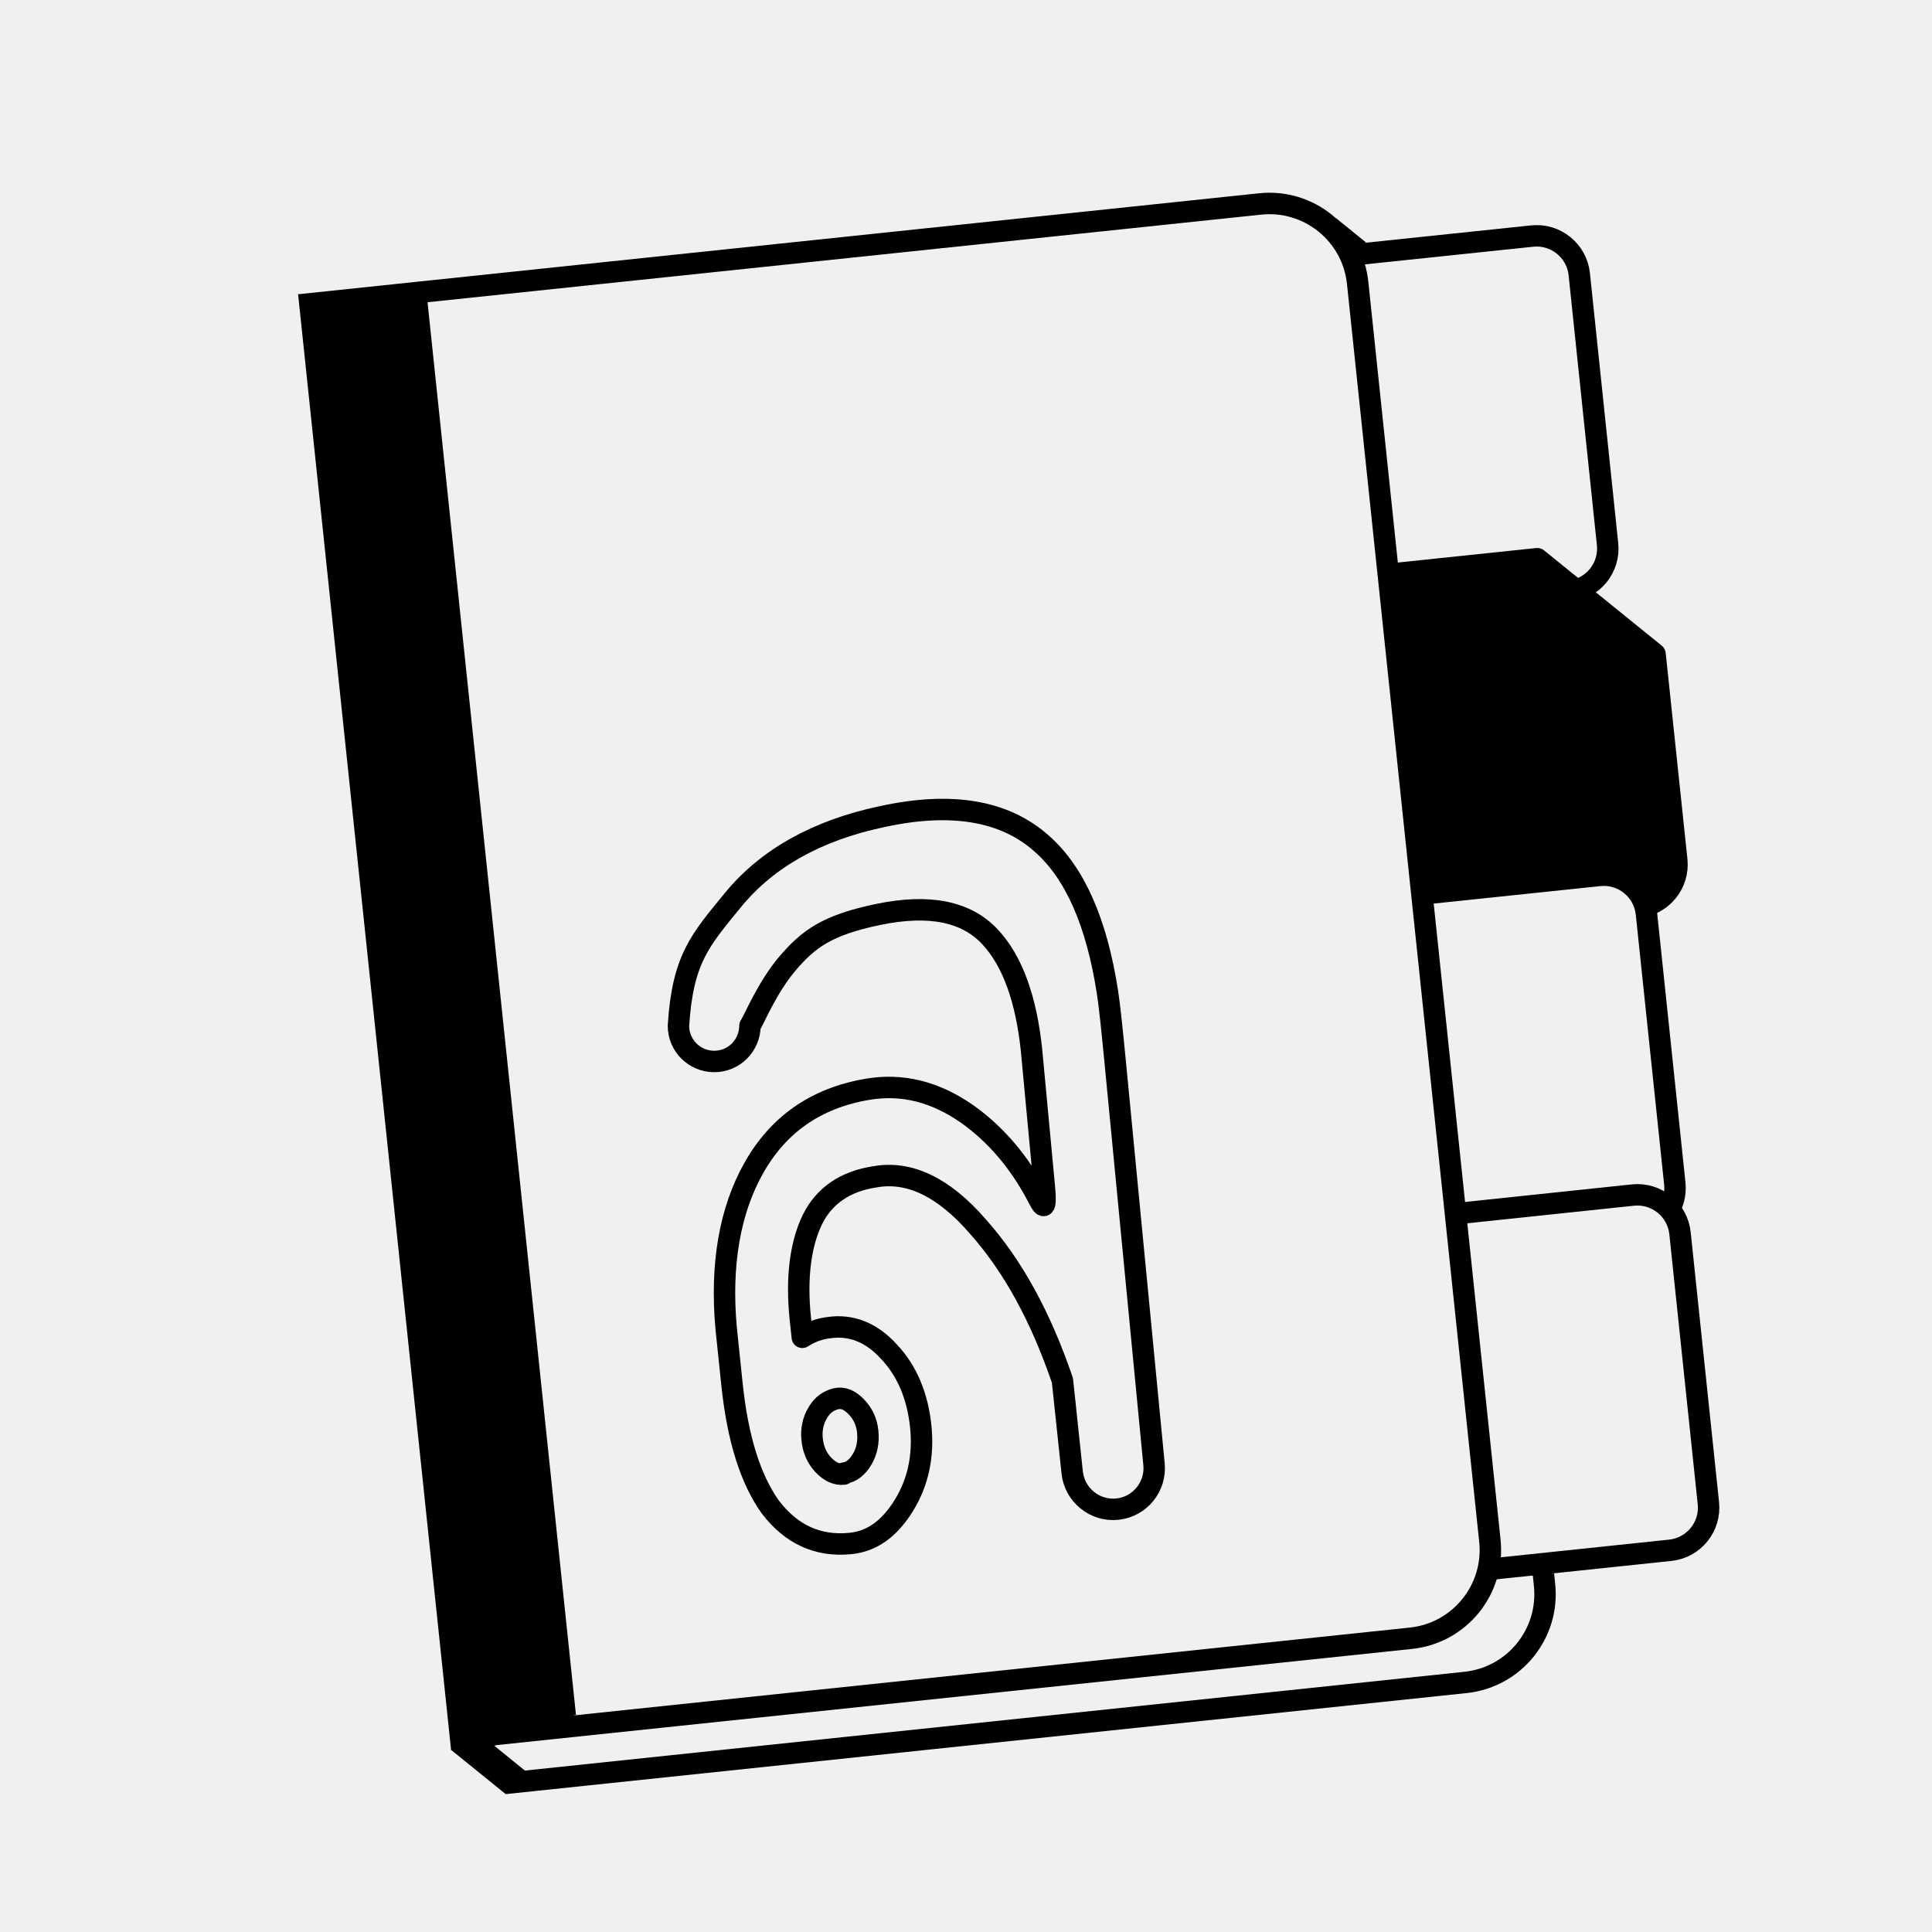
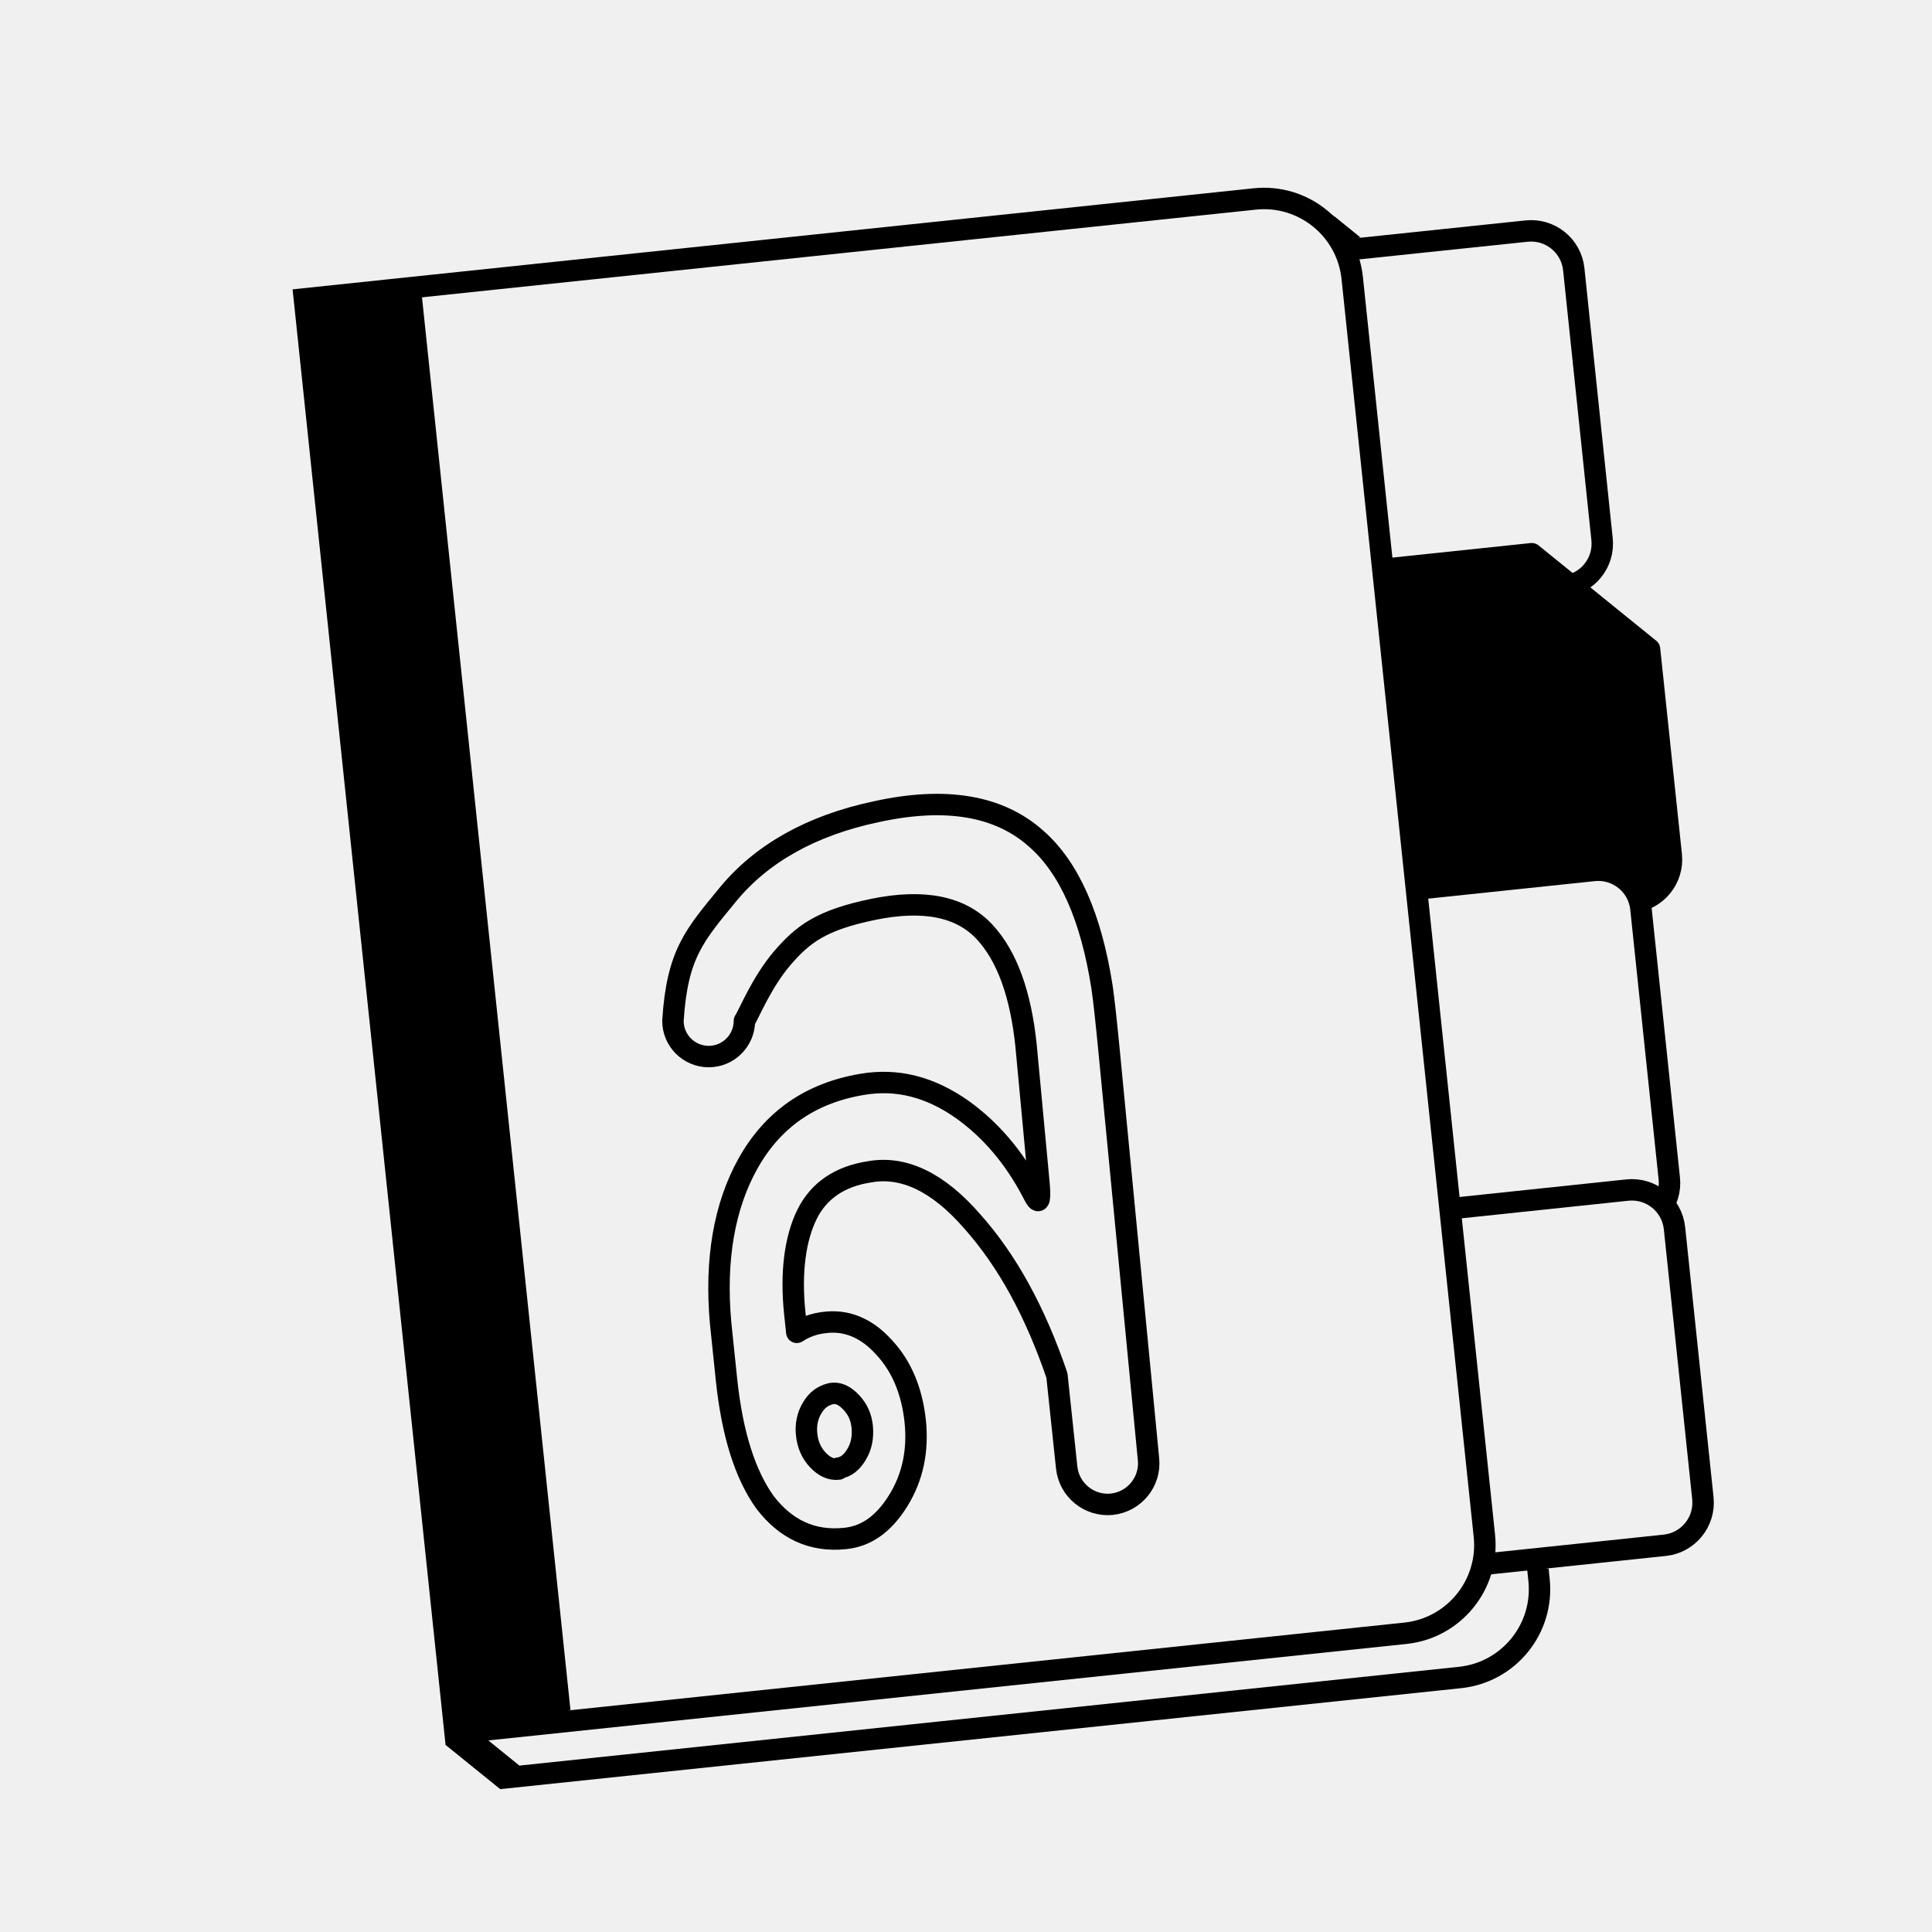
<svg xmlns="http://www.w3.org/2000/svg" viewBox="0 0 256 256">
  <mask id="fieldworks-lite-onecolor-circle-ink" maskUnits="userSpaceOnUse" x="0" y="0" width="256" height="256">
    <defs>
      <clipPath id="fieldworks-lite-onecolor-circle-bkcover">
-         <path d="M39.5,38.99 L166.83,25.61 A13.18,13.18 0 0 1 181.31,37.33 L198.83,203.99 A13.18,13.18 0 0 1 187.11,218.49 L59.77,231.87 Z" />
+         <path d="M38.77,38.34 L166.1,24.95 A13.18,13.18 0 0 1 180.59,36.68 L198.1,203.33 A13.18,13.18 0 0 1 186.38,217.83 L59.04,231.21 Z" />
      </clipPath>
    </defs>
-     <path fill="#ffffff" d="M65.88,228.62 L71.62,228 L80.25,224.75 L140.88,191.75 L148.75,193.62 L170.88,196.62 L178.12,198.12 L184.88,203.12 L191.25,203.62 L199.25,205 L202.5,206.25 L205.65,208.52 L205.93,208.49 L206.07,209.86 A13.18,13.18 0 0 1 194.35,224.34 L67.01,237.73 L59.77,231.87 L59.76,231.82 Z M177.05,28.93 L177.01,28.89 L181.02,32.14 L180.82,32.16 L179.25,33.62 L177.25,34.62 L177.38,30.75 Z" />
-     <path fill="#000000" d="M65.62,231.28 L67,230.12 L76.5,219.5 L115.75,172.75 L132.88,173.5 L147.38,173.5 L181.88,200.25 L188.5,201.5 L194.38,203.38 L196.88,204.62 L202.84,208.81 L203.11,208.78 L203.25,210.16 A10.34,10.34 0 0 1 194.05,221.52 L69.55,234.61 L65.46,231.29 Z" />
-     <path fill="#000000" stroke="#ffffff" stroke-width="2.84" stroke-linejoin="round" d="M167.23,35.03 L203.01,31.28 A5.68,5.68 0 0 1 209.26,36.32 L213.01,72.1 A5.68,5.68 0 0 1 207.96,78.34 L172.18,82.1 A5.68,5.68 0 0 1 165.94,77.04 L162.19,41.27 A5.68,5.68 0 0 1 167.23,35.03 Z" />
-     <path fill="#ffffff" stroke="#ffffff" stroke-width="2.84" stroke-linejoin="round" d="M176.4,76.89 L203.7,74.03 L219.3,86.66 L222.18,113.96 A5.68,5.68 0 0 1 217.12,120.2 L181.35,123.96 A5.68,5.68 0 0 1 175.11,118.91 L171.35,83.13 A5.68,5.68 0 0 1 176.4,76.89 Z" />
-     <path fill="#000000" stroke="#ffffff" stroke-width="2.84" stroke-linejoin="round" d="M176.14,119.75 L211.92,116 A5.68,5.68 0 0 1 218.16,121.04 L221.92,156.82 A5.68,5.68 0 0 1 216.87,163.07 L181.09,166.82 A5.68,5.68 0 0 1 174.84,161.77 L171.09,125.99 A5.68,5.68 0 0 1 176.14,119.75 Z" />
-     <path fill="#000000" stroke="#ffffff" stroke-width="2.84" stroke-linejoin="round" d="M180.6,162.12 L216.37,158.35 A5.68,5.68 0 0 1 222.61,163.41 L226.37,199.18 A5.68,5.68 0 0 1 221.32,205.42 L185.54,209.18 A5.68,5.68 0 0 1 179.31,204.13 L175.54,168.35 A5.68,5.68 0 0 1 180.6,162.12 Z" />
-     <path fill="#000000" d="M71.38,220.88 L64.88,208.25 L60.62,203 L57.93,200.69 L41.07,40.25 L166.98,27.03 A11.76,11.76 0 0 1 173.8,28.37 L174.12,29.38 L177.5,32.75 L179,36.38 L179.85,37.09 A11.76,11.76 0 0 1 179.91,37.48 L183.66,73.19 L183,74.62 L187.75,120.25 L188.77,121.78 L192.53,157.57 L191.88,159 L192.25,162.88 L193.25,164.37 L197.43,204.15 A11.76,11.76 0 0 1 197.45,204.32 L197.38,204.38 L196.62,205.88 L196.12,209.38 L196.51,210.06 A11.76,11.76 0 0 1 186.96,217.07 L73.83,228.97 Z" />
-     <path fill="#ffffff" d="M76.09,227.27 L74.88,228.12 L65.38,229 L62.75,229.88 L62.12,229.62 L61.62,229 L61.5,227.88 L42,41.12 L55.12,39.5 L56.64,39.94 L76.32,227.25 Z" />
-     <path fill="#000000" stroke="#ffffff" stroke-width="2.84" stroke-linejoin="round" d="M152.91,193.98 C153.22,196.97 151.06,199.65 148.06,199.97 C145.07,200.28 142.39,198.1 142.07,195.11 L140.78,182.92 C137.92,174.53 134.22,167.72 129.54,162.48 C125.01,157.26 120.43,155.11 115.91,155.94 C111.98,156.53 109.19,158.47 107.66,161.58 C106.12,164.7 105.46,169.19 106.05,174.74 L106.31,177.2 C107.48,176.44 108.68,176.05 109.91,175.91 C112.73,175.52 115.46,176.5 117.85,179.17 C120.23,181.7 121.58,185.04 122,188.97 C122.41,192.91 121.66,196.43 119.74,199.52 C117.82,202.61 115.5,204.25 112.67,204.52 C108.35,204.95 104.83,203.3 102.08,199.7 C99.45,196.02 97.76,190.67 97,183.51 L96.22,176.01 C95.45,167.56 96.71,160.42 99.85,154.82 C103.1,149.02 108.08,145.51 114.93,144.34 C119.58,143.55 123.94,144.66 128.23,147.66 C131.9,150.3 135.03,153.87 137.51,158.61 C137.95,159.44 138.75,161.22 138.38,157.26 L136.68,139.13 C135.98,132.48 134.2,127.32 131.12,124.07 C128.03,120.81 123.19,119.75 116.36,121.17 C109.54,122.59 107.12,124.43 104.34,127.67 C101.58,130.93 99.9,135.18 99.37,135.93 C99.36,138.54 97.24,140.67 94.62,140.65 C92,140.64 89.89,138.52 89.9,135.91 C90.46,127 92.81,124.53 97.21,119.15 C101.64,113.78 108.21,110.03 116.87,108.21 C126,106.21 133.1,107.37 138.04,111.79 C142.4,115.62 145.31,122.16 146.75,131.5 C146.99,133.02 147.34,136.27 147.72,140.22 L152.91,193.98 Z M111.81,195.2 C112.8,195.09 113.6,194.43 114.24,193.36 C114.87,192.3 115.11,191.08 114.98,189.72 C114.84,188.37 114.35,187.36 113.51,186.46 C112.67,185.56 111.75,185.11 110.78,185.34 C109.81,185.59 108.99,186.11 108.36,187.19 C107.71,188.26 107.48,189.48 107.61,190.7 C107.74,192.06 108.24,193.19 109.08,194.09 C109.92,194.98 110.84,195.44 111.82,195.32 Z" />
+     <path fill="#ffffff" d="M180.04,31.5 L178.62,32.75 L176.88,33.5 L176.76,28.67 L176.35,28.29 L180.29,31.48 Z M65.12,228 L67.12,227.5 L70.88,227.38 L79.75,224 L140.12,191.12 L147.75,192.88 L170.5,196 L177.5,197.5 L183.62,202.12 L190.62,202.62 L197.62,203.88 L201.75,205.5 L204.97,207.85 L205.2,207.83 L205.34,209.2 A13.18,13.18 0 0 1 193.62,223.69 L66.28,237.07 L59.04,231.21 L59.04,231.18 Z" />
+     <path fill="#000000" d="M173.99,30.03 L181.23,35.89 A10.34,10.34 0 0 1 185,42.84 L202.52,209.5 A10.34,10.34 0 0 1 193.32,220.86 L68.82,233.95 L68.82,233.95 L61.58,228.08 L61.58,228.08 L41.89,40.86 L41.89,40.86 L166.4,27.78 A10.34,10.34 0 0 1 173.99,30.03 Z" />
+     <path fill="#000000" stroke="#ffffff" stroke-width="2.84" stroke-linejoin="round" d="M166.5,34.37 L202.28,30.62 A5.68,5.68 0 0 1 208.53,35.66 L212.28,71.44 A5.68,5.68 0 0 1 207.23,77.69 L171.45,81.44 A5.68,5.68 0 0 1 165.21,76.39 L161.46,40.61 A5.68,5.68 0 0 1 166.5,34.37 Z" />
+     <path fill="#ffffff" stroke="#ffffff" stroke-width="2.84" stroke-linejoin="round" d="M175.67,76.24 L202.97,73.37 L218.57,86.01 L221.45,113.3 A5.68,5.68 0 0 1 216.39,119.54 L180.62,123.3 A5.68,5.68 0 0 1 174.38,118.25 L170.62,82.47 A5.68,5.68 0 0 1 175.67,76.24 Z" />
+     <path fill="#000000" stroke="#ffffff" stroke-width="2.84" stroke-linejoin="round" d="M175.42,119.1 L211.19,115.34 A5.68,5.68 0 0 1 217.43,120.39 L221.19,156.16 A5.68,5.68 0 0 1 216.14,162.41 L180.36,166.16 A5.68,5.68 0 0 1 174.12,161.11 L170.36,125.33 A5.68,5.68 0 0 1 175.42,119.1 Z" />
+     <path fill="#000000" stroke="#ffffff" stroke-width="2.84" stroke-linejoin="round" d="M179.87,161.46 L215.64,157.69 A5.68,5.68 0 0 1 221.88,162.75 L225.64,198.52 A5.68,5.68 0 0 1 220.59,204.76 L184.81,208.52 A5.68,5.68 0 0 1 178.58,203.47 L174.81,167.7 A5.68,5.68 0 0 1 179.87,161.46 Z" />
+     <path fill="#000000" d="M72.62,227 L70.5,219.88 L64.38,208 L62.12,204.88 L59.25,201.88 L57.22,200.24 L40.34,39.59 L166.25,26.37 A11.76,11.76 0 0 1 174.5,28.63 L174.62,29.75 L176.88,32.25 L178.25,35.62 L179.11,36.34 A11.76,11.76 0 0 1 179.18,36.82 L182.91,72.32 L182.25,73.75 L187,119.38 L187.38,120.38 L188.02,120.94 L191.78,156.7 L191.12,158.12 L191.5,162.12 L192.51,163.64 L196.7,203.49 A11.76,11.76 0 0 1 196.75,204.16 L195.88,205.5 L195.38,208.12 L195.5,209.5 L195.64,209.72 A11.76,11.76 0 0 1 186.23,216.41 L73.1,228.31 Z M148.3,138.13 L148.24,137.51 Z" />
+     <path fill="#ffffff" d="M75.39,226.61 L74.62,227.38 L73.88,227.5 L64.38,228.38 L62.25,229.12 L61.38,228.88 L60.75,227 L41.25,40.5 L54.25,38.88 L55.9,39.24 L75.59,226.59 Z" />
+     <path fill="#000000" stroke="#ffffff" stroke-width="2.84" stroke-linejoin="round" d="M152.18,193.32 C152.5,196.31 150.33,198.99 147.33,199.32 C144.34,199.62 141.66,197.45 141.34,194.45 L140.05,182.26 C137.19,173.87 133.49,167.06 128.81,161.82 C124.28,156.61 119.7,154.45 115.18,155.28 C111.25,155.88 108.46,157.81 106.93,160.92 C105.39,164.04 104.73,168.53 105.32,174.08 L105.58,176.54 C106.75,175.78 107.96,175.39 109.18,175.25 C112,174.86 114.73,175.85 117.12,178.51 C119.5,181.04 120.85,184.38 121.27,188.31 C121.68,192.25 120.93,195.77 119.01,198.86 C117.09,201.95 114.77,203.59 111.94,203.86 C107.62,204.3 104.1,202.65 101.35,199.04 C98.72,195.36 97.03,190.01 96.27,182.86 L95.49,175.35 C94.72,166.9 95.98,159.77 99.12,154.16 C102.37,148.36 107.35,144.85 114.2,143.69 C118.86,142.89 123.21,144 127.5,147.01 C131.17,149.64 134.3,153.21 136.79,157.95 C137.22,158.78 138.02,160.56 137.65,156.61 L135.95,138.47 C135.25,131.82 133.47,126.67 130.39,123.41 C127.3,120.15 122.46,119.1 115.63,120.51 C108.81,121.93 106.39,123.77 103.61,127.01 C100.85,130.27 99.17,134.52 98.64,135.27 C98.63,137.88 96.51,140.01 93.89,140 C91.27,139.99 89.16,137.86 89.17,135.25 C89.73,126.34 92.08,123.87 96.48,118.49 C100.91,113.12 107.48,109.37 116.14,107.55 C125.27,105.55 132.37,106.72 137.31,111.14 C141.67,114.96 144.58,121.51 146.03,130.84 C146.26,132.36 146.61,135.61 146.99,139.56 L152.18,193.32 Z M111.08,194.54 C112.07,194.43 112.87,193.78 113.51,192.7 C114.14,191.64 114.38,190.43 114.25,189.06 C114.11,187.71 113.62,186.7 112.78,185.81 C111.94,184.91 111.02,184.45 110.05,184.68 C109.08,184.93 108.26,185.46 107.63,186.54 C106.98,187.6 106.75,188.82 106.88,190.04 C107.01,191.4 107.51,192.53 108.35,193.43 C109.19,194.33 110.11,194.78 111.1,194.66 Z" />
    <g clip-path="url(#fieldworks-lite-onecolor-circle-bkcover)">
-       <path fill="none" stroke="#ffffff" stroke-width="5.69" d="M39.5,38.99 L166.83,25.61 A13.18,13.18 0 0 1 181.31,37.33 L198.83,203.99 A13.18,13.18 0 0 1 187.11,218.49 L59.77,231.87 Z" />
+       <path fill="none" stroke="#ffffff" stroke-width="5.69" d="M38.77,38.34 L166.1,24.95 A13.18,13.18 0 0 1 180.59,36.68 L198.1,203.33 A13.18,13.18 0 0 1 186.38,217.83 L59.04,231.21 Z" />
    </g>
  </mask>
  <rect width="256" height="256" fill="currentColor" mask="url(#fieldworks-lite-onecolor-circle-ink)" />
</svg>
